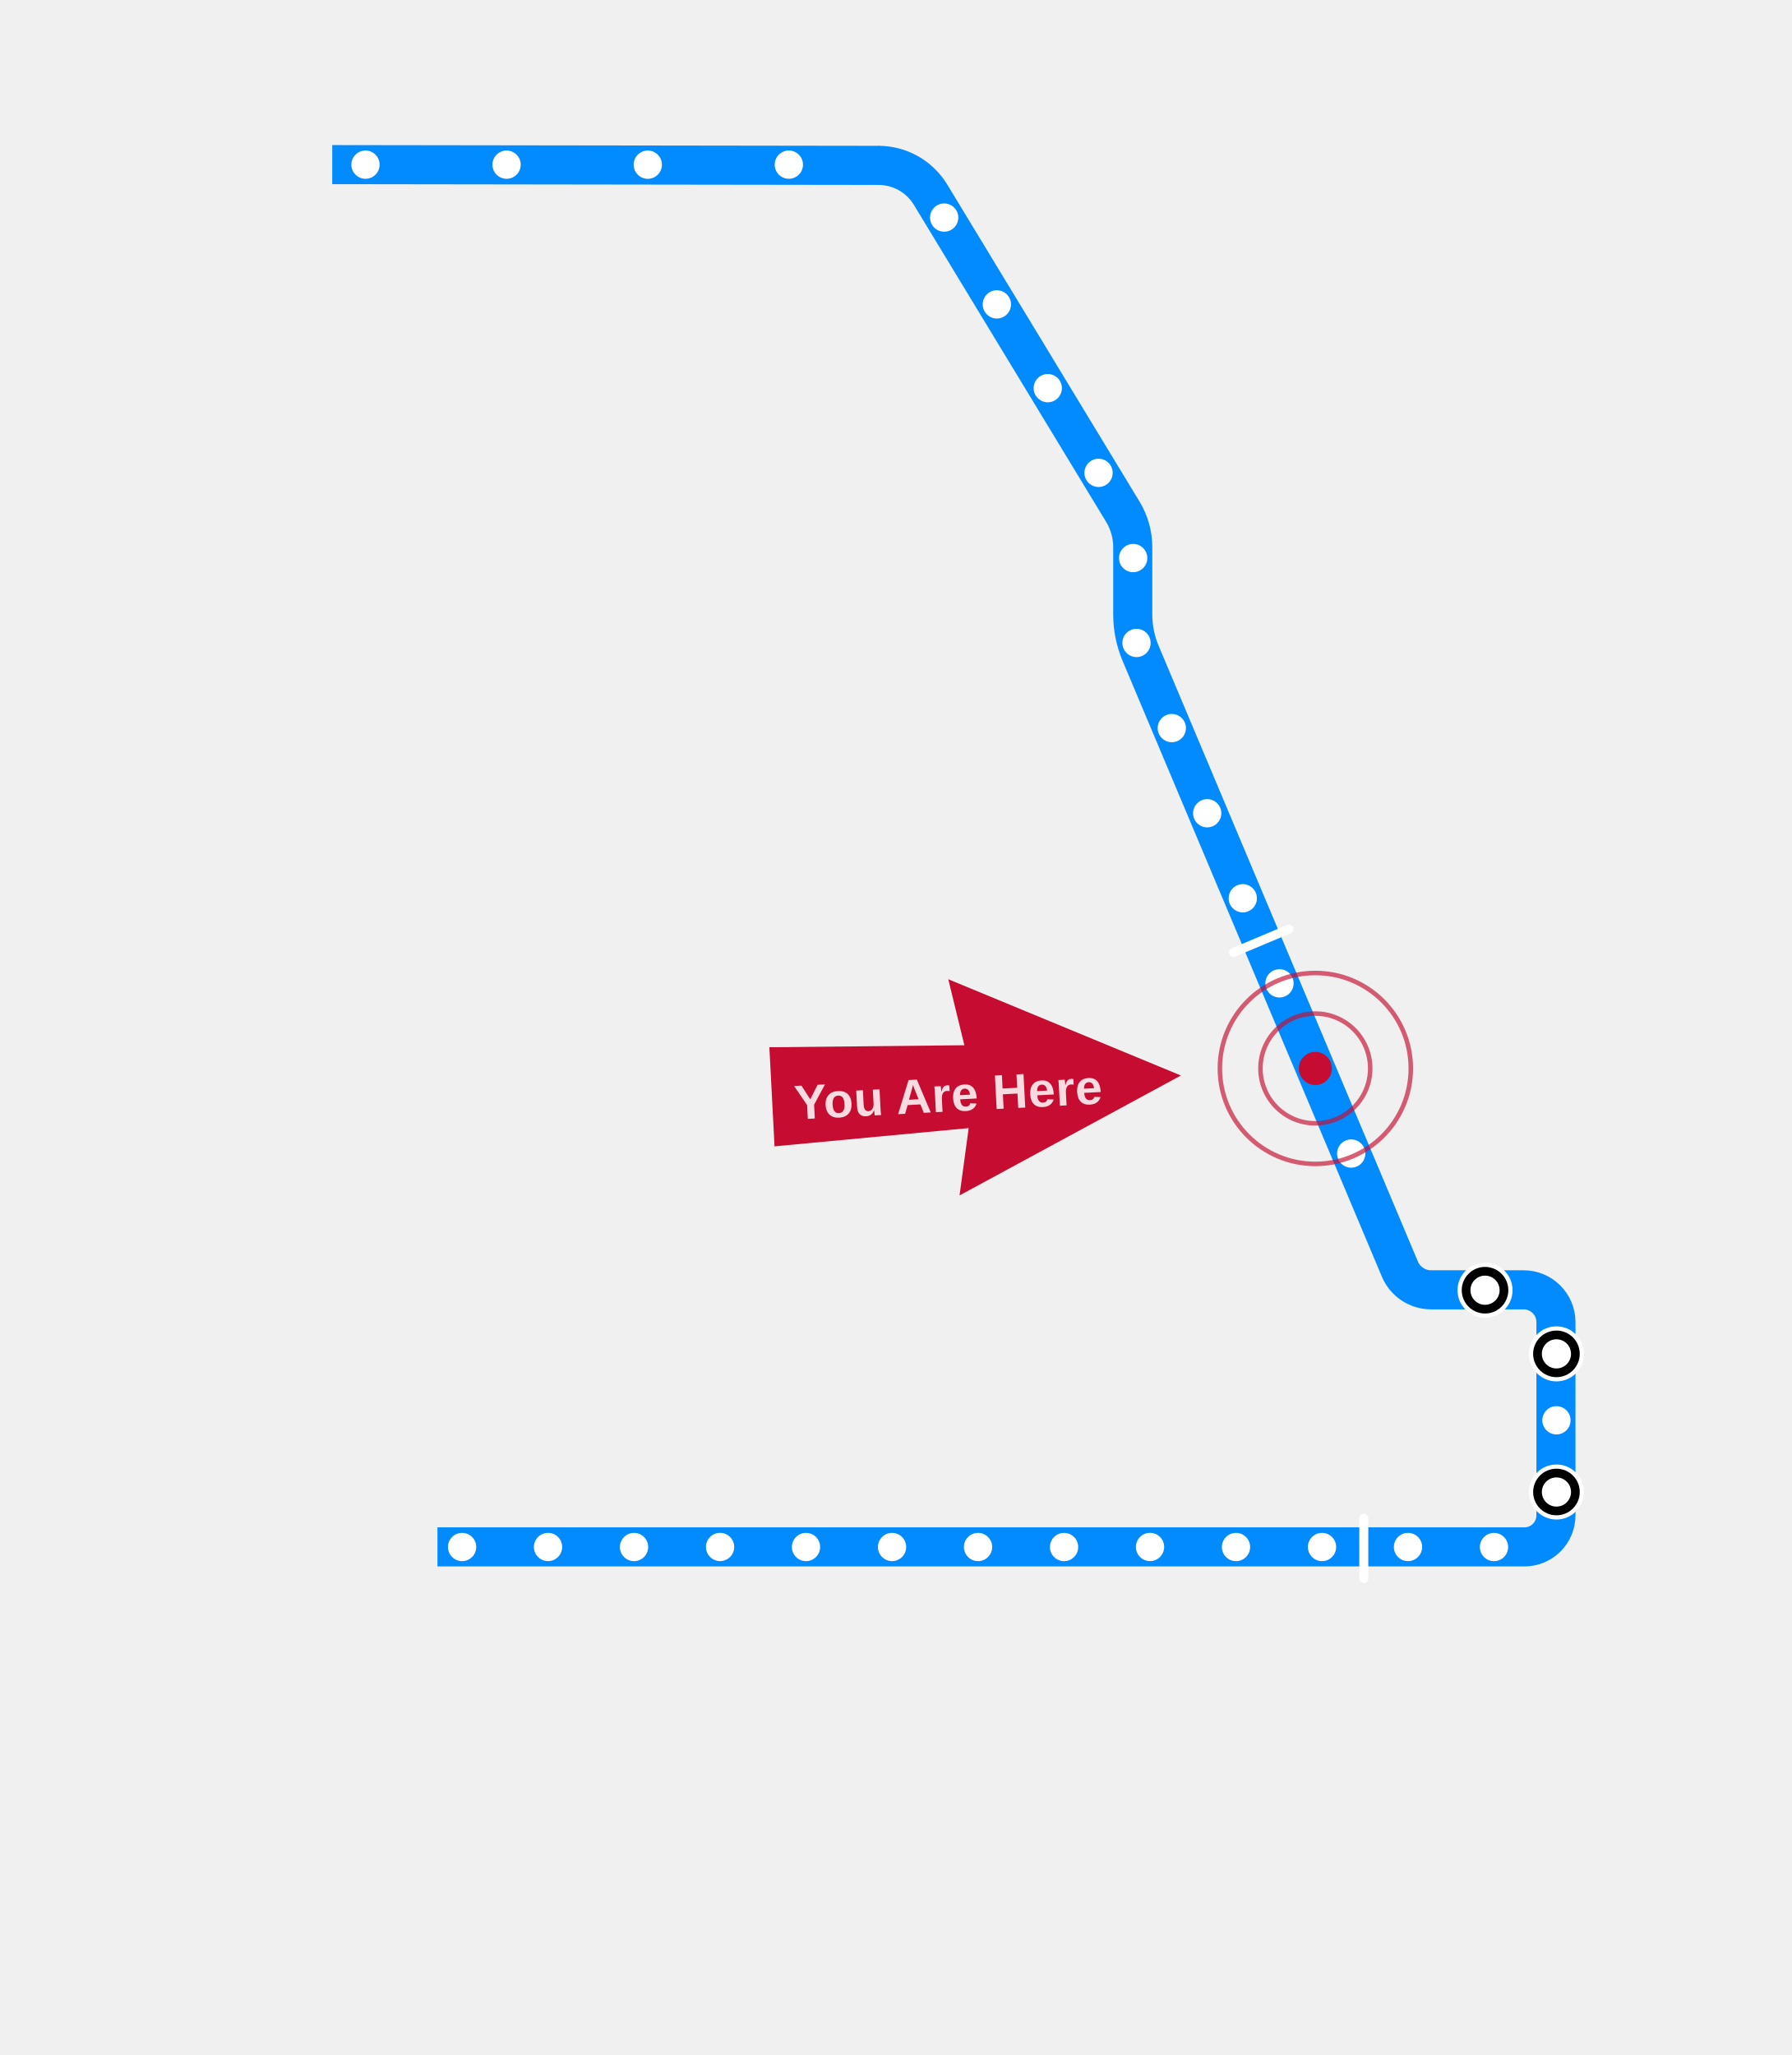
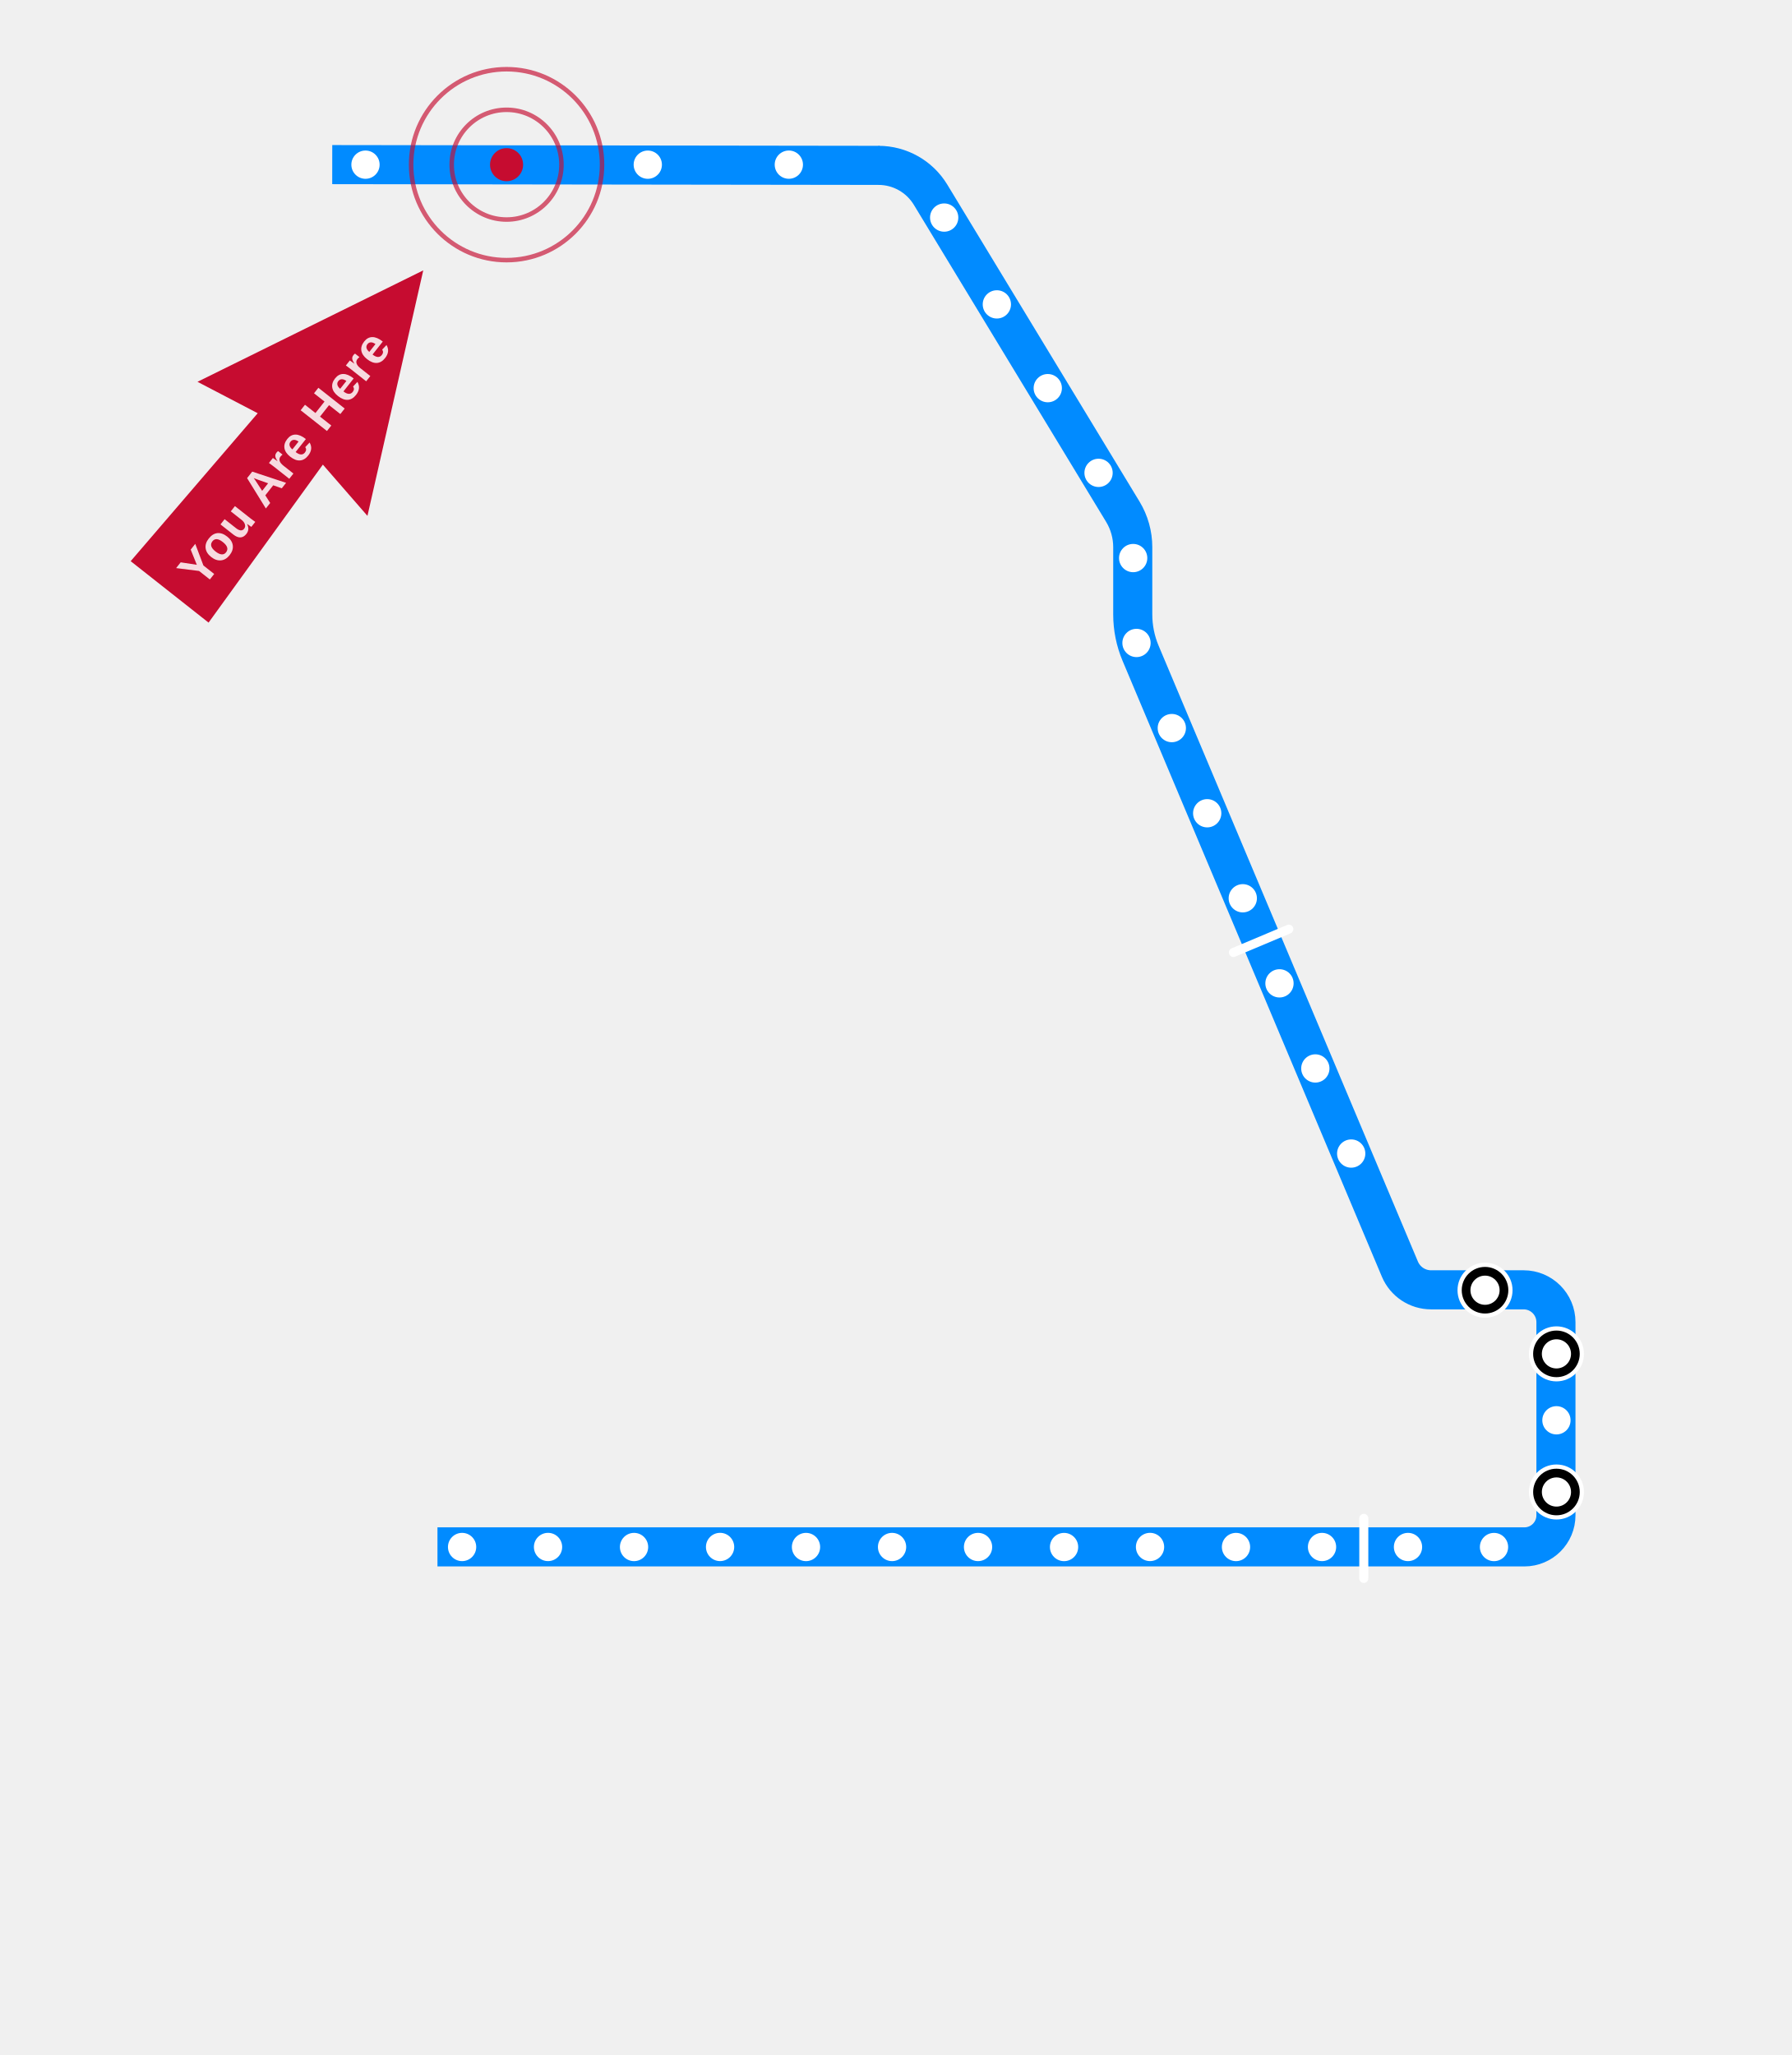
<svg xmlns="http://www.w3.org/2000/svg" width="1192" height="1367" viewBox="-185 -50 1192 1367">
  <path id="Path" fill="#000000" stroke="#018bff" stroke-width="26" d="M 36 59.5 L 400 60.002" />
  <path id="path1" fill="none" stroke="#018bff" stroke-width="26" d="M 400 60 L 399.36 60 C 413.518 60 426.649 67.394 433.99 79.5 L 561.9 290.41 C 566.217 297.525 568.5 305.688 568.5 314.01 L 568.5 358.75 C 568.499 367.615 570.27 376.39 573.71 384.56 L 746.2 794.23 C 749.713 802.575 757.886 808.001 766.94 808 L 828.5 808 C 840.374 808 850 817.626 850 829.5 L 850 958 C 850 969.598 840.598 979 829 979 L 106 979" />
  <path id="path2" fill="#ffffff" stroke="none" d="M 67.52 59.54 C 67.52 64.731 63.311 68.94 58.12 68.94 C 52.929 68.94 48.72 64.731 48.72 59.54 C 48.72 54.349 52.929 50.14 58.12 50.14 C 63.311 50.14 67.52 54.349 67.52 59.54 Z" />
  <path id="path3" fill="#ffffff" stroke="none" d="M 161.37 59.54 C 161.37 64.731 157.161 68.94 151.97 68.94 C 146.779 68.94 142.57 64.731 142.57 59.54 C 142.57 54.349 146.779 50.14 151.97 50.14 C 157.161 50.14 161.37 54.349 161.37 59.54 Z" />
  <path id="path4" fill="#ffffff" stroke="none" d="M 255.3 59.55 C 255.3 64.741 251.091 68.95 245.9 68.95 C 240.709 68.95 236.5 64.741 236.5 59.55 C 236.5 54.359 240.709 50.15 245.9 50.15 C 251.091 50.15 255.3 54.359 255.3 59.55 Z" />
  <path id="path5" fill="#ffffff" stroke="none" d="M 349.13 59.53 C 349.13 64.721 344.921 68.93 339.73 68.93 C 334.539 68.93 330.33 64.721 330.33 59.53 C 330.33 54.339 334.539 50.13 339.73 50.13 C 344.921 50.13 349.13 54.339 349.13 59.53 Z" />
  <path id="path6" fill="#ffffff" stroke="none" d="M 452.46 94.73 C 452.46 99.922 448.251 104.13 443.06 104.13 C 437.869 104.13 433.66 99.922 433.66 94.73 C 433.66 89.539 437.869 85.33 443.06 85.33 C 448.251 85.33 452.46 89.539 452.46 94.73 Z" />
  <path id="path7" fill="#ffffff" stroke="none" d="M 487.5 152.48 C 487.5 157.672 483.291 161.88 478.1 161.88 C 472.909 161.88 468.7 157.672 468.7 152.48 C 468.7 147.289 472.909 143.08 478.1 143.08 C 483.291 143.08 487.5 147.289 487.5 152.48 Z" />
  <path id="path8" fill="#ffffff" stroke="none" d="M 521.37 208.2 C 521.37 213.391 517.161 217.6 511.97 217.6 C 506.779 217.6 502.57 213.391 502.57 208.2 C 502.57 203.009 506.779 198.8 511.97 198.8 C 517.161 198.8 521.37 203.009 521.37 208.2 Z" />
  <path id="path9" fill="#ffffff" stroke="none" d="M 555.15 264.55 C 555.15 269.741 550.941 273.95 545.75 273.95 C 540.559 273.95 536.35 269.741 536.35 264.55 C 536.35 259.359 540.559 255.15 545.75 255.15 C 550.941 255.15 555.15 259.359 555.15 264.55 Z" />
  <path id="path10" fill="#ffffff" stroke="none" d="M 578.17 321.23 C 578.17 326.422 573.961 330.63 568.77 330.63 C 563.579 330.63 559.37 326.422 559.37 321.23 C 559.37 316.039 563.579 311.83 568.77 311.83 C 573.961 311.83 578.17 316.039 578.17 321.23 Z" />
  <path id="path11" fill="#ffffff" stroke="none" d="M 580.39 377.7 C 580.39 382.891 576.181 387.1 570.99 387.1 C 565.799 387.1 561.59 382.891 561.59 377.7 C 561.59 372.509 565.799 368.3 570.99 368.3 C 576.181 368.3 580.39 372.509 580.39 377.7 Z" />
  <path id="path12" fill="#ffffff" stroke="none" d="M 603.88 434.33 C 603.88 439.521 599.671 443.73 594.48 443.73 C 589.289 443.73 585.08 439.521 585.08 434.33 C 585.08 429.139 589.289 424.93 594.48 424.93 C 599.671 424.93 603.88 429.139 603.88 434.33 Z" />
  <path id="path13" fill="#ffffff" stroke="none" d="M 627.42 490.98 C 627.42 496.172 623.211 500.38 618.02 500.38 C 612.829 500.38 608.62 496.172 608.62 490.98 C 608.62 485.789 612.829 481.58 618.02 481.58 C 623.211 481.58 627.42 485.789 627.42 490.98 Z" />
  <path id="path14" fill="#ffffff" stroke="none" d="M 651.09 547.54 C 651.09 552.732 646.881 556.94 641.69 556.94 C 636.499 556.94 632.29 552.732 632.29 547.54 C 632.29 542.349 636.499 538.14 641.69 538.14 C 646.881 538.14 651.09 542.349 651.09 547.54 Z" />
  <path id="path15" fill="#ffffff" stroke="none" d="M 675.5 604.13 C 675.5 609.321 671.292 613.53 666.1 613.53 C 660.909 613.53 656.7 609.321 656.7 604.13 C 656.7 598.939 660.909 594.73 666.1 594.73 C 671.292 594.73 675.5 598.939 675.5 604.13 Z" />
  <path id="path16" fill="#ffffff" stroke="none" d="M 699.35 660.74 C 699.35 665.931 695.141 670.14 689.95 670.14 C 684.759 670.14 680.55 665.931 680.55 660.74 C 680.55 655.549 684.759 651.34 689.95 651.34 C 695.141 651.34 699.35 655.549 699.35 660.74 Z" />
  <path id="path17" fill="#ffffff" stroke="none" d="M 723.21 717.35 C 723.21 722.542 719.001 726.75 713.81 726.75 C 708.619 726.75 704.41 722.542 704.41 717.35 C 704.41 712.159 708.619 707.95 713.81 707.95 C 719.001 707.95 723.21 712.159 723.21 717.35 Z" />
  <path id="path18" fill="#ffffff" stroke="none" d="M 859.73 894.79 C 859.73 899.982 855.521 904.19 850.33 904.19 C 845.139 904.19 840.93 899.982 840.93 894.79 C 840.93 889.599 845.139 885.39 850.33 885.39 C 855.521 885.39 859.73 889.599 859.73 894.79 Z" />
  <path id="path19" fill="#ffffff" stroke="none" d="M 131.78 979.07 C 131.78 984.261 127.571 988.47 122.38 988.47 C 117.189 988.47 112.98 984.261 112.98 979.07 C 112.98 973.879 117.189 969.67 122.38 969.67 C 127.571 969.67 131.78 973.879 131.78 979.07 Z" />
  <path id="path20" fill="#ffffff" stroke="none" d="M 188.95 979.06 C 188.95 984.251 184.741 988.46 179.55 988.46 C 174.359 988.46 170.15 984.251 170.15 979.06 C 170.15 973.869 174.359 969.66 179.55 969.66 C 184.741 969.66 188.95 973.869 188.95 979.06 Z" />
  <path id="path21" fill="#ffffff" stroke="none" d="M 246.16 979.08 C 246.16 984.271 241.951 988.48 236.76 988.48 C 231.569 988.48 227.36 984.271 227.36 979.08 C 227.36 973.889 231.569 969.68 236.76 969.68 C 241.951 969.68 246.16 973.889 246.16 979.08 Z" />
  <path id="path22" fill="#ffffff" stroke="none" d="M 303.39 979.05 C 303.39 984.241 299.181 988.45 293.99 988.45 C 288.799 988.45 284.59 984.241 284.59 979.05 C 284.59 973.859 288.799 969.65 293.99 969.65 C 299.181 969.65 303.39 973.859 303.39 979.05 Z" />
  <path id="path23" fill="#ffffff" stroke="none" d="M 360.55 979.08 C 360.55 984.271 356.341 988.48 351.15 988.48 C 345.959 988.48 341.75 984.271 341.75 979.08 C 341.75 973.889 345.959 969.68 351.15 969.68 C 356.341 969.68 360.55 973.889 360.55 979.08 Z" />
  <path id="path24" fill="#ffffff" stroke="none" d="M 417.79 979.07 C 417.79 984.261 413.581 988.47 408.39 988.47 C 403.199 988.47 398.99 984.261 398.99 979.07 C 398.99 973.879 403.199 969.67 408.39 969.67 C 413.581 969.67 417.79 973.879 417.79 979.07 Z" />
  <path id="path25" fill="#ffffff" stroke="none" d="M 474.99 979.07 C 474.99 984.261 470.781 988.47 465.59 988.47 C 460.399 988.47 456.19 984.261 456.19 979.07 C 456.19 973.879 460.399 969.67 465.59 969.67 C 470.781 969.67 474.99 973.879 474.99 979.07 Z" />
  <path id="path26" fill="#ffffff" stroke="none" d="M 532.2 979.09 C 532.2 984.281 527.991 988.49 522.8 988.49 C 517.609 988.49 513.4 984.281 513.4 979.09 C 513.4 973.898 517.609 969.69 522.8 969.69 C 527.991 969.69 532.2 973.898 532.2 979.09 Z" />
  <path id="path27" fill="#ffffff" stroke="none" d="M 589.39 979.05 C 589.39 984.241 585.181 988.45 579.99 988.45 C 574.799 988.45 570.59 984.241 570.59 979.05 C 570.59 973.859 574.799 969.65 579.99 969.65 C 585.181 969.65 589.39 973.859 589.39 979.05 Z" />
  <path id="path28" fill="#ffffff" stroke="none" d="M 646.58 979.08 C 646.58 984.271 642.371 988.48 637.18 988.48 C 631.989 988.48 627.78 984.271 627.78 979.08 C 627.78 973.889 631.989 969.68 637.18 969.68 C 642.371 969.68 646.58 973.889 646.58 979.08 Z" />
  <path id="path29" fill="#ffffff" stroke="none" d="M 703.8 979.07 C 703.8 984.261 699.591 988.47 694.4 988.47 C 689.208 988.47 685 984.261 685 979.07 C 685 973.879 689.208 969.67 694.4 969.67 C 699.591 969.67 703.8 973.879 703.8 979.07 Z" />
  <path id="path30" fill="#ffffff" stroke="none" d="M 760.99 979.07 C 760.99 984.261 756.781 988.47 751.59 988.47 C 746.398 988.47 742.19 984.261 742.19 979.07 C 742.19 973.879 746.398 969.67 751.59 969.67 C 756.781 969.67 760.99 973.879 760.99 979.07 Z" />
  <path id="path31" fill="#ffffff" stroke="none" d="M 818.2 979.09 C 818.2 984.281 813.991 988.49 808.8 988.49 C 803.609 988.49 799.4 984.281 799.4 979.09 C 799.4 973.898 803.609 969.69 808.8 969.69 C 813.991 969.69 818.2 973.898 818.2 979.09 Z" />
  <clipPath id="clipPath1">
    <path d="M 780 786 L 826 786 L 826 832 L 780 832 Z" />
  </clipPath>
  <path id="path32" fill="#ffffff" stroke="none" clip-path="url(#clipPath1)" d="M 821.13 808.26 C 821.13 818.367 812.937 826.56 802.83 826.56 C 792.723 826.56 784.53 818.367 784.53 808.26 C 784.53 798.153 792.723 789.96 802.83 789.96 C 812.937 789.96 821.13 798.153 821.13 808.26 Z" />
  <path id="path33" fill="#ffffff" stroke="none" d="M 868.63 850.6 C 868.63 860.707 860.437 868.9 850.33 868.9 C 840.223 868.9 832.03 860.707 832.03 850.6 C 832.03 840.493 840.223 832.3 850.33 832.3 C 860.437 832.3 868.63 840.493 868.63 850.6 Z" />
  <path id="path34" fill="#ffffff" stroke="none" d="M 868.64 942.49 C 868.64 952.597 860.447 960.79 850.34 960.79 C 840.233 960.79 832.04 952.597 832.04 942.49 C 832.04 932.383 840.233 924.19 850.34 924.19 C 860.447 924.19 868.64 932.383 868.64 942.49 Z" />
  <path id="path35" fill="#000000" stroke="none" d="M 818.33 808.26 C 818.33 816.82 811.39 823.76 802.83 823.76 C 794.27 823.76 787.33 816.82 787.33 808.26 C 787.33 799.7 794.27 792.76 802.83 792.76 C 811.39 792.76 818.33 799.7 818.33 808.26 Z" />
  <path id="path36" fill="#000000" stroke="none" d="M 865.83 850.6 C 865.83 859.16 858.89 866.1 850.33 866.1 C 841.77 866.1 834.83 859.16 834.83 850.6 C 834.83 842.04 841.77 835.1 850.33 835.1 C 858.89 835.1 865.83 842.04 865.83 850.6 Z" />
  <path id="path37" fill="#000000" stroke="none" d="M 865.84 942.49 C 865.84 951.05 858.9 957.99 850.34 957.99 C 841.78 957.99 834.84 951.05 834.84 942.49 C 834.84 933.93 841.78 926.99 850.34 926.99 C 858.9 926.99 865.84 933.93 865.84 942.49 Z" />
  <path id="path38" fill="#ffffff" stroke="none" d="M 812.53 808.26 C 812.53 813.617 808.187 817.96 802.83 817.96 C 797.473 817.96 793.13 813.617 793.13 808.26 C 793.13 802.903 797.473 798.56 802.83 798.56 C 808.187 798.56 812.53 802.903 812.53 808.26 Z" />
  <path id="path39" fill="#ffffff" stroke="none" d="M 860.03 850.6 C 860.03 855.957 855.687 860.3 850.33 860.3 C 844.973 860.3 840.63 855.957 840.63 850.6 C 840.63 845.243 844.973 840.9 850.33 840.9 C 855.687 840.9 860.03 845.243 860.03 850.6 Z" />
  <path id="path40" fill="#ffffff" stroke="none" d="M 860.04 942.49 C 860.04 947.847 855.697 952.19 850.34 952.19 C 844.983 952.19 840.64 947.847 840.64 942.49 C 840.64 937.133 844.983 932.79 850.34 932.79 C 855.697 932.79 860.04 937.133 860.04 942.49 Z" />
  <path id="divider-damen-division" fill="#000000" stroke="#ffffff" stroke-width="6" stroke-linecap="round" d="M 635.46 583.6 L 672.33 568.07" />
  <path id="divider-uic-clinton" fill="#000000" stroke="#ffffff" stroke-width="6" stroke-linecap="round" d="M 722.19 960 L 722.19 1000" />
-   <circle cx="689.95" cy="660.74" r="36.5" fill="none" stroke="#c60c30" stroke-width="3" opacity="0.66" />
-   <circle cx="689.95" cy="660.74" r="63.5" fill="none" stroke="#c60c30" stroke-width="3" opacity="0.66" />
-   <circle id="coverage-dot" cx="689.95" cy="660.74" r="11" fill="#c60c30" stroke="none" />
-   <g id="you-are-here" transform="translate(-115.24,-165.28) rotate(12.00,715.77,830.71)">
+   <circle cx="151.97" cy="59.54" r="36.5" fill="none" stroke="#c60c30" stroke-width="3" opacity="0.66" />
+   <circle cx="151.97" cy="59.54" r="63.5" fill="none" stroke="#c60c30" stroke-width="3" opacity="0.66" />
+   <circle id="coverage-dot" cx="151.97" cy="59.54" r="11" fill="#c60c30" stroke="none" />
+   <g id="you-are-here" transform="translate(-619.23,-700.85) rotate(-36.75,715.77,830.71)">
    <g id="Group">
      <path id="path44" fill="#c60c30" stroke="none" d="M 461.16 933.009 L 584.958 894.288 L 588.322 939.351 L 715.769 830.71 L 551.095 800.246 L 570.688 840.965 L 444.097 869.253 Z" />
      <g id="g1">
        <text id="You-Are-Here" opacity="0.85" transform="matrix(0.966006 -0.258521 0.258521 0.966006 -206.4752 176.7925)" xml:space="preserve" x="464" y="886" font-family="Arial" font-size="32.4" font-weight="700" fill="#ffffff" letter-spacing="0.312">You Are Here</text>
      </g>
    </g>
  </g>
</svg>
